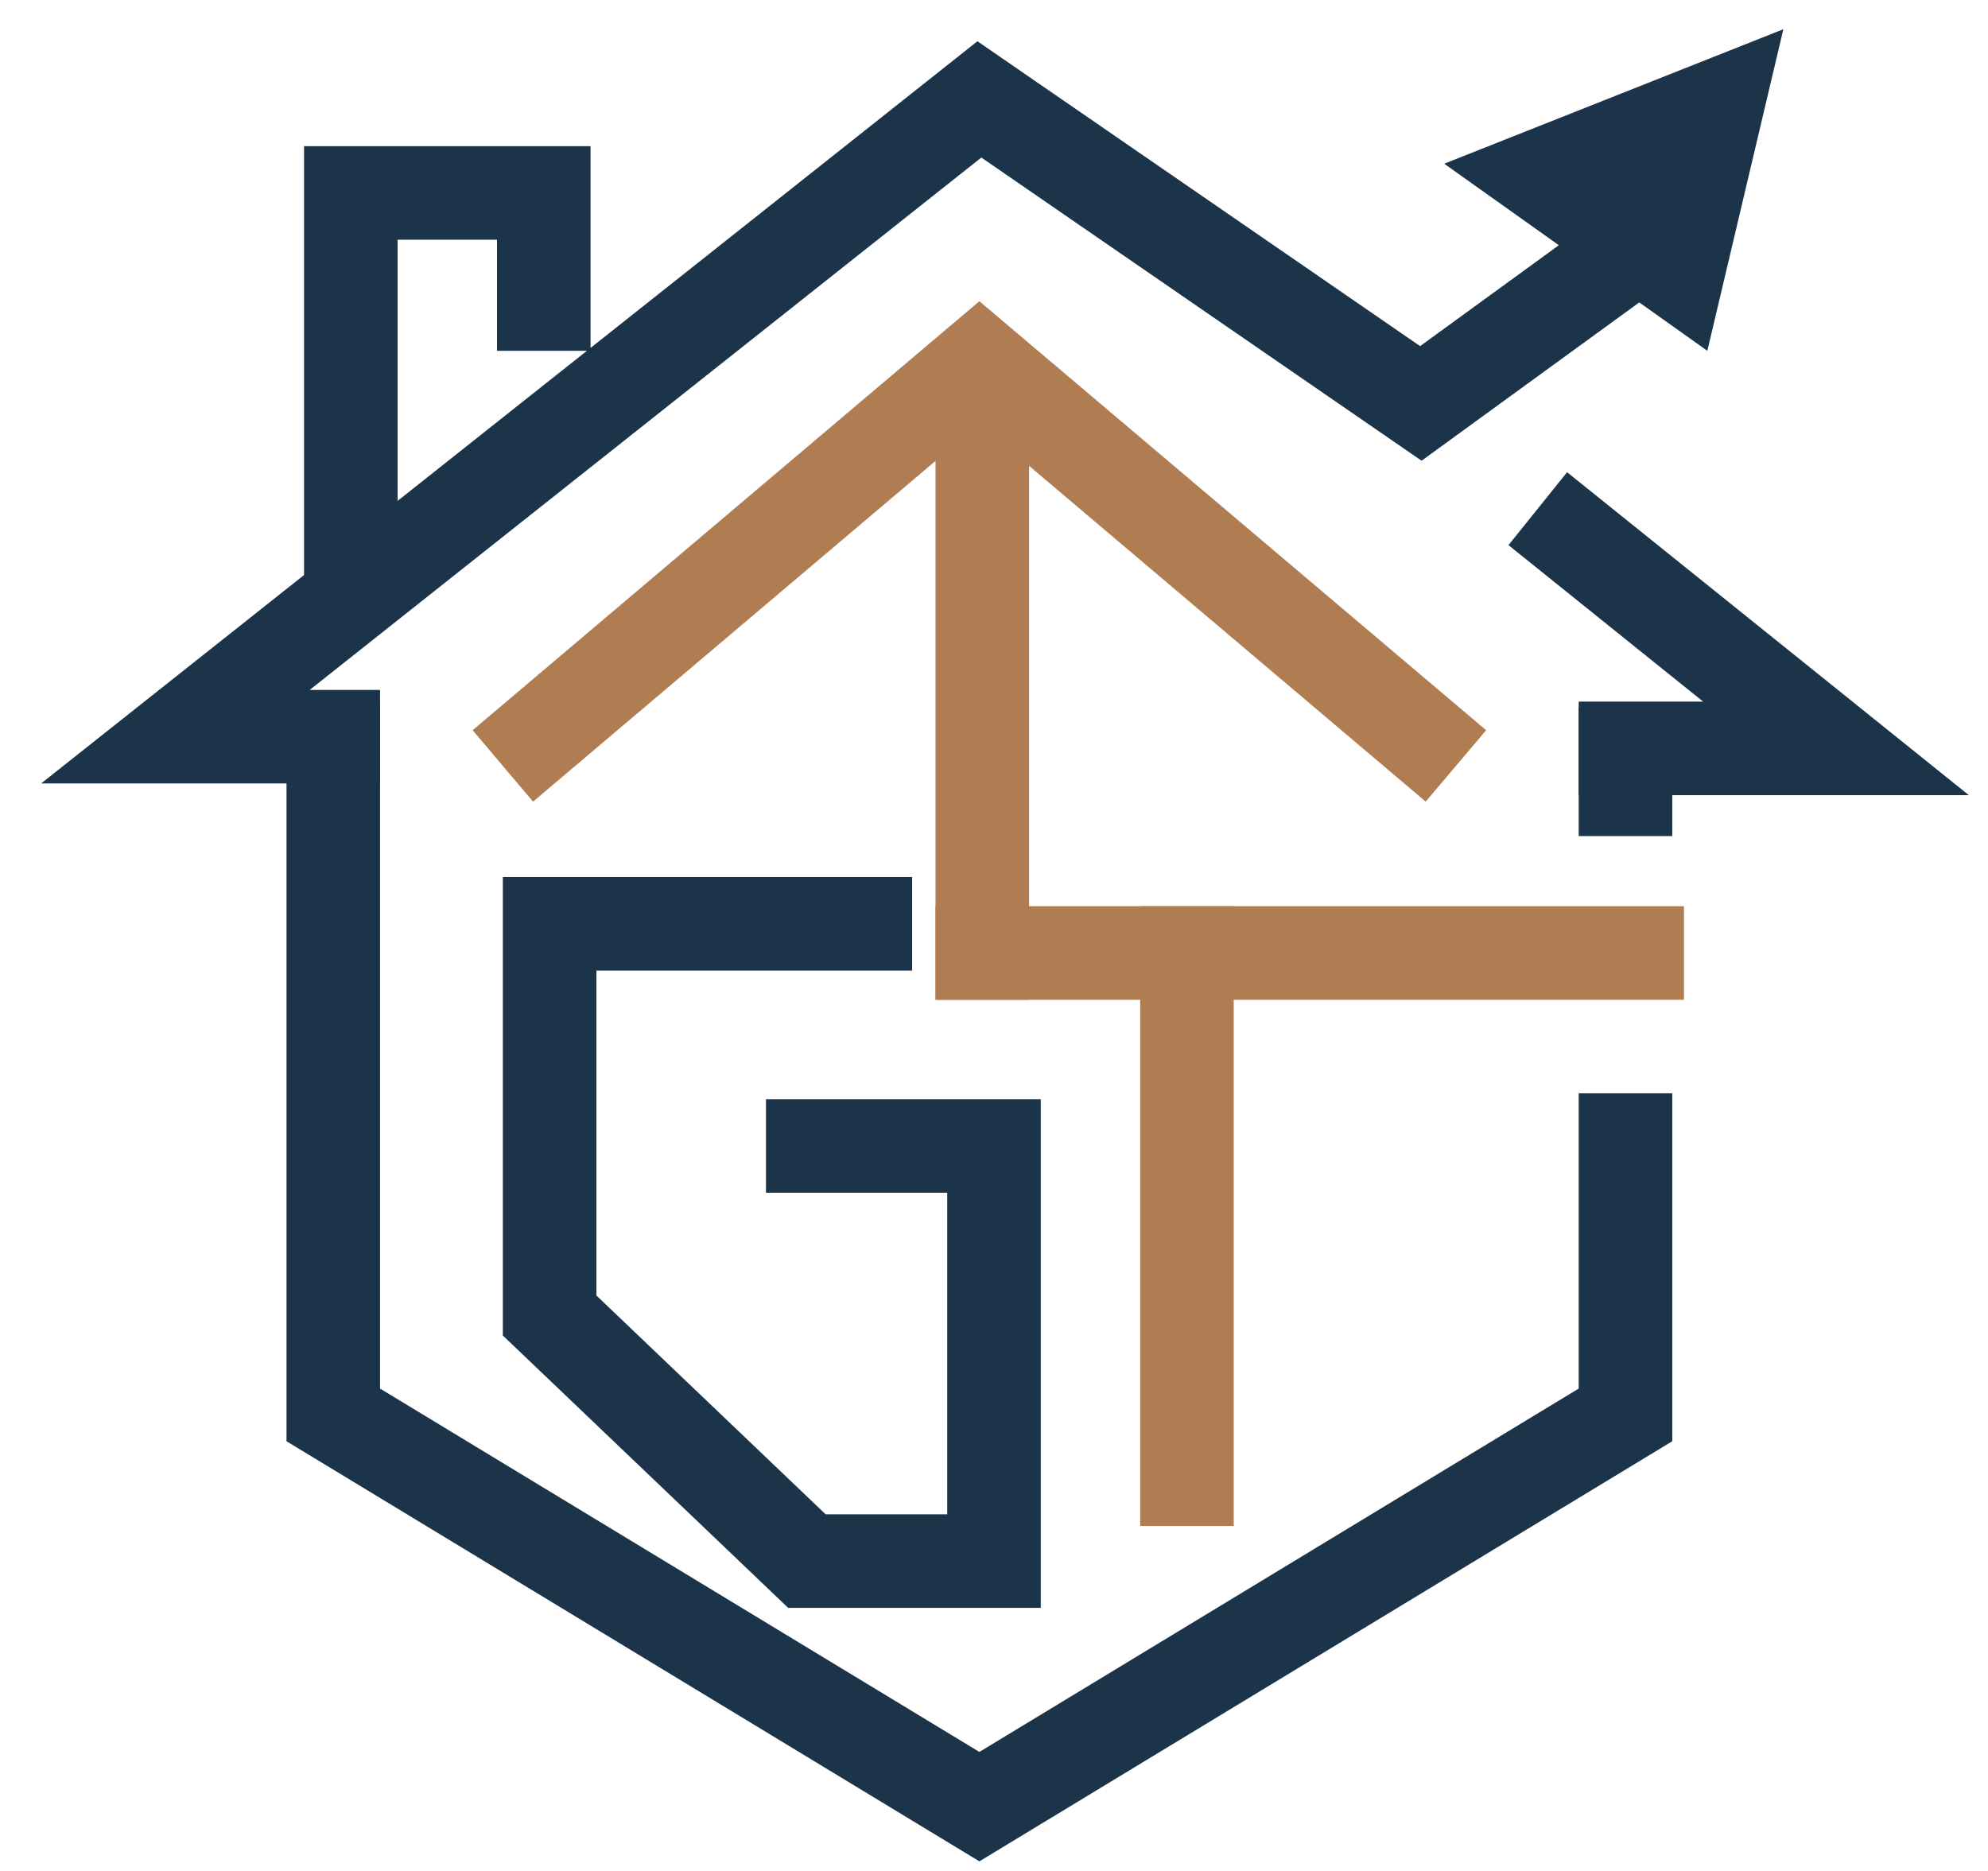
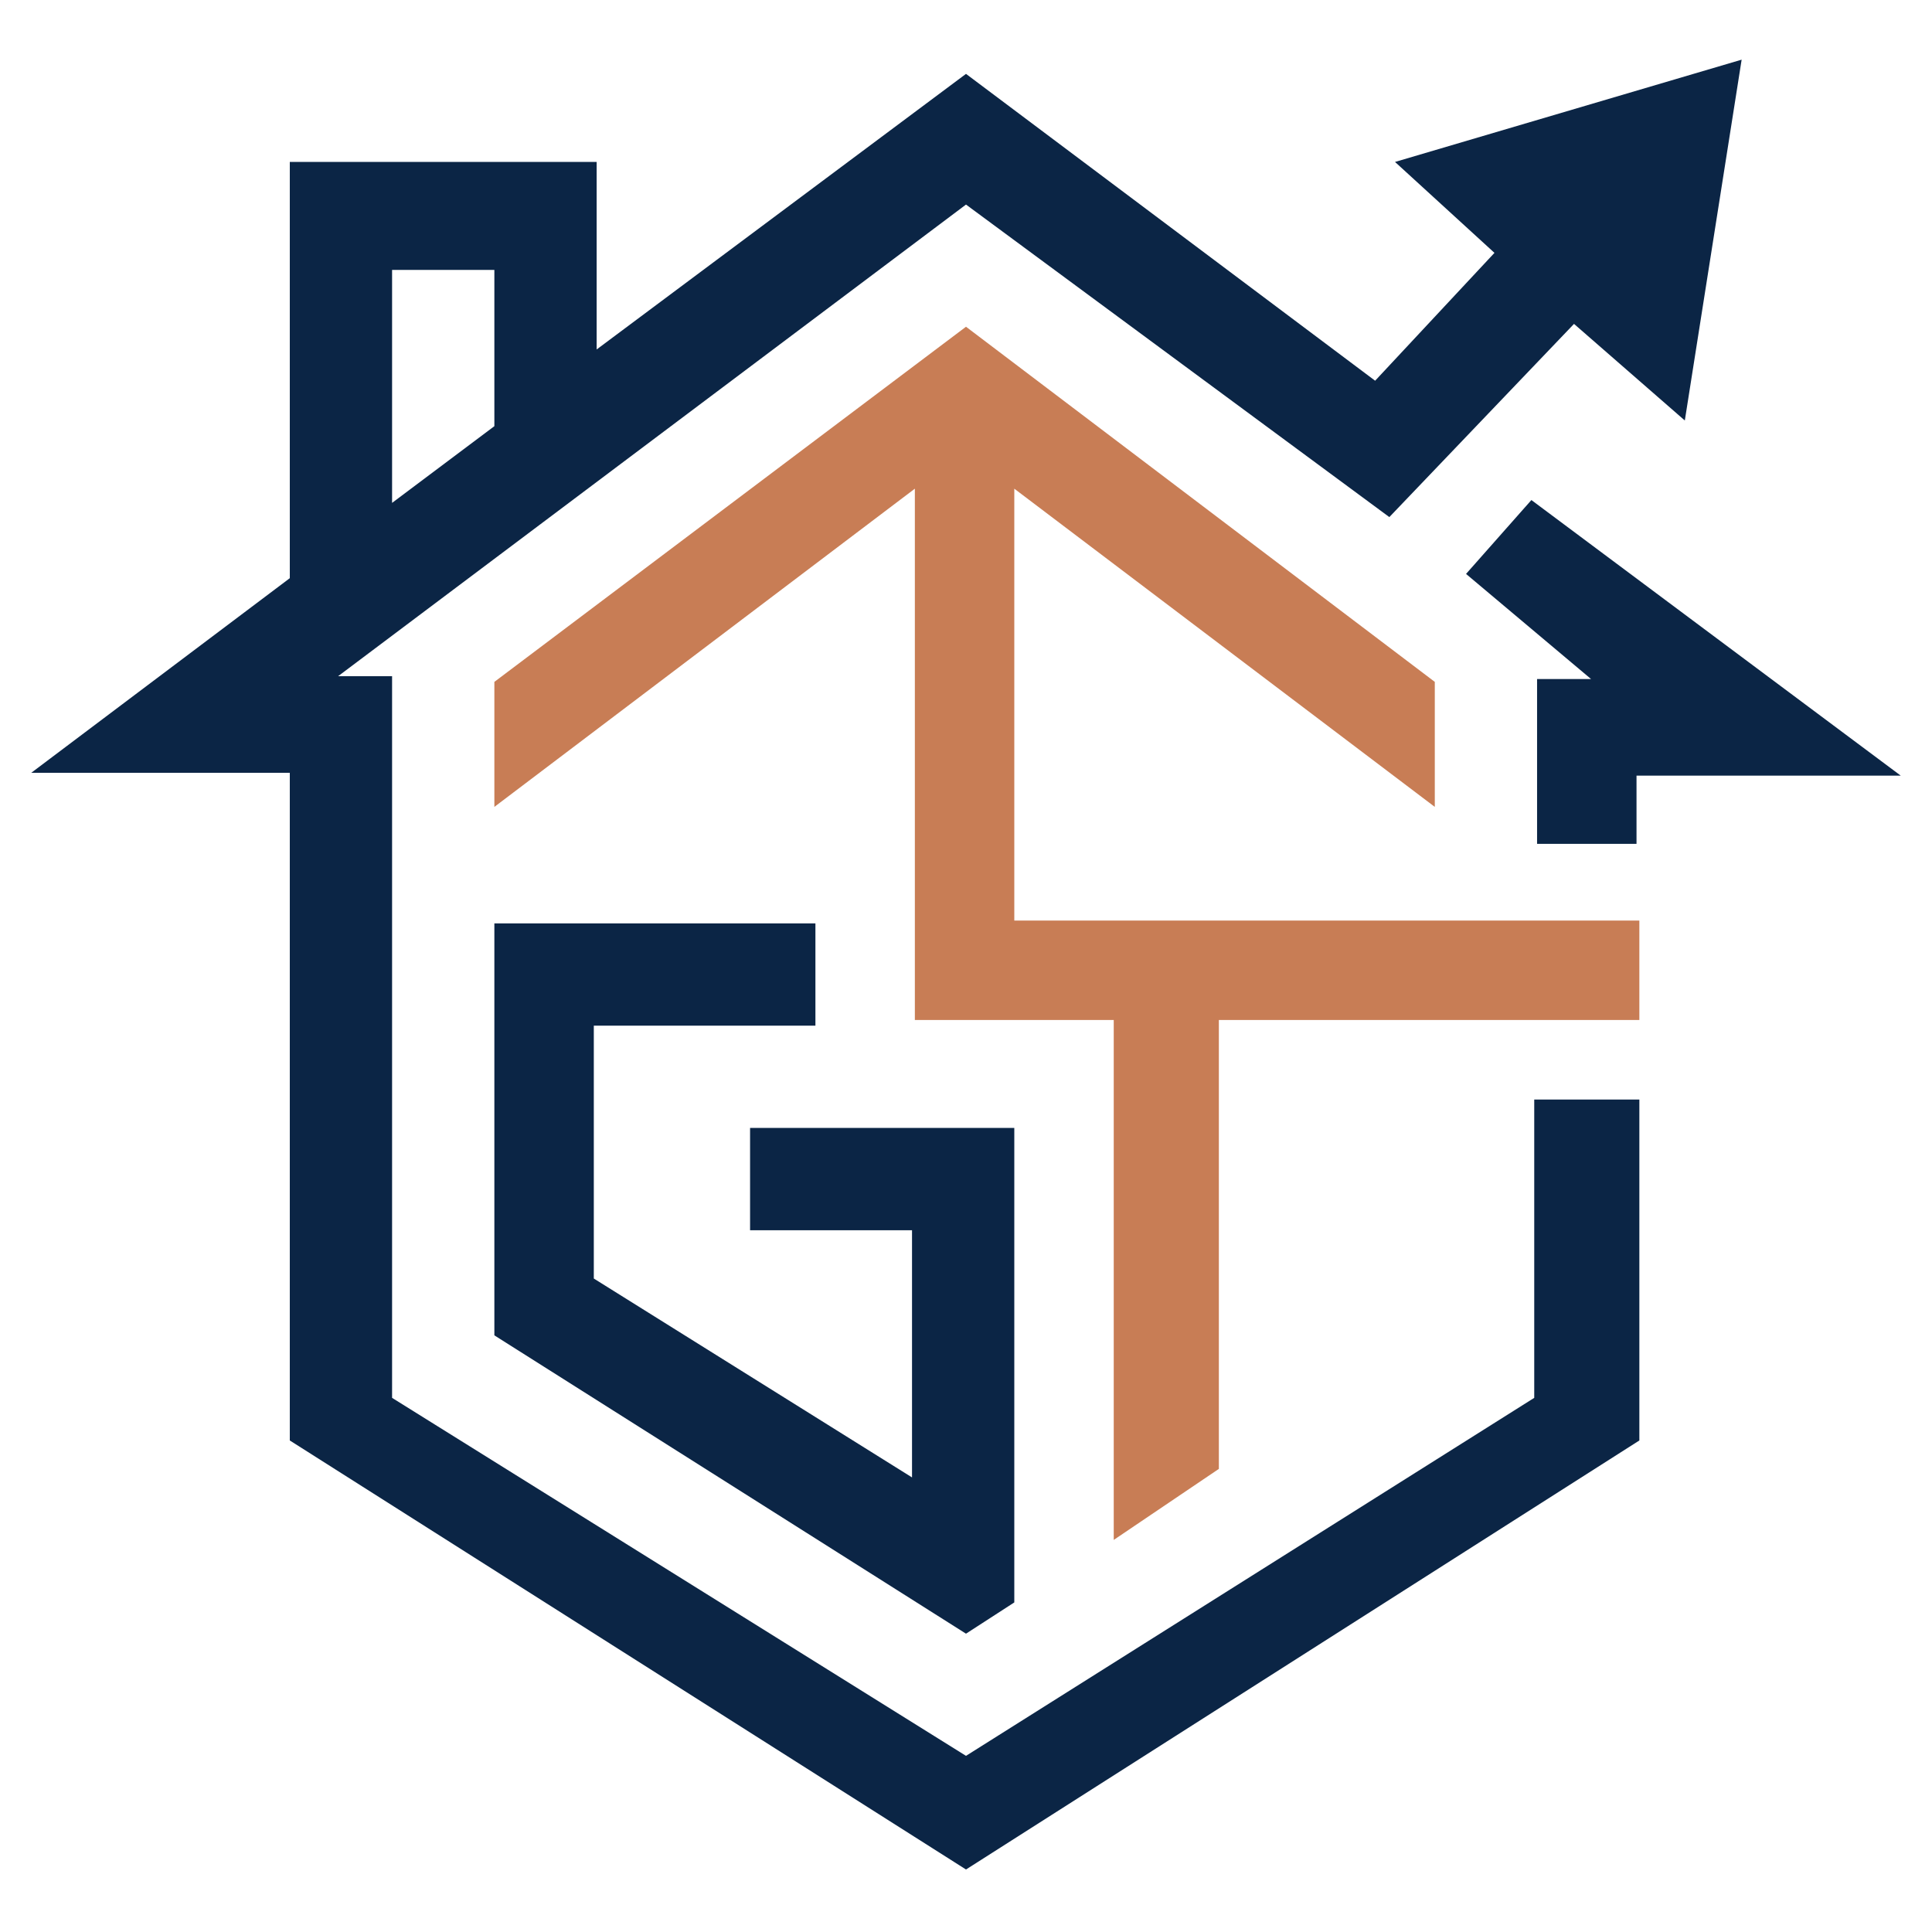
- <svg xmlns="http://www.w3.org/2000/svg" viewBox="20 30 680 640" role="img" aria-label="GetTradePros">
-   <g fill="none" stroke-linecap="butt" stroke-linejoin="miter" stroke-miterlimit="10" stroke-width="32">
-     <g stroke="#1b3449">
-       <path d="M150 282 H80 L355 64 L506 168 L572 120" />
-       <path d="M140 230 V96 H206 V150" />
-       <path d="M546 204 L648 286 H560" />
-       <path d="M576 272 V316" />
-       <path d="M576 404 V514 L355 648 L134 514 V270" />
-       <path d="M332 346 H208 V480 L296 564 H360 V422 H282" />
-     </g>
-     <path d="M514 86 L630 40 L604 150 Z" fill="#1b3449" />
-     <g stroke="#b07c52">
-       <path d="M192 292 L355 154 L518 292" />
-       <path d="M356 168 V372" />
-       <path d="M340 356 H596" />
-       <path d="M426 340 V552" />
-     </g>
-   </g>
+ <svg xmlns="http://www.w3.org/2000/svg" viewBox="8 -2 680 680" role="img" aria-label="GetTradePros">
+   <path fill="#0B2545" fill-rule="evenodd" d="M19 270 L110 201.5 V55 H218 V121 L348 24 L492 132 L534 87 L499 55 L621 19 L601 146 L562 112 L497 180 L348 70 L127 236 H146 V490 L348 616 L548 490 V385 H585 V505 L348 656 L110 505 V270 Z M146 93 H182 V148 L146 175 Z" />
+   <path fill="#0B2545" d="M547 174 L677 271 H584 V295 H549 V237 H568 L524 200 Z" />
+   <path fill="#0B2545" d="M182 323 H295 V359 H217 V448 L329 518 V431 H272 V395 H365 V562 L348 573 L182 468 Z" />
+   <path fill="#C87D55" d="M182 238 L348 113 L513 238 V282 L365 170 V322 H585 V357 H437 V515 L400 540 V357 H330 V170 L182 282 Z" />
</svg>
